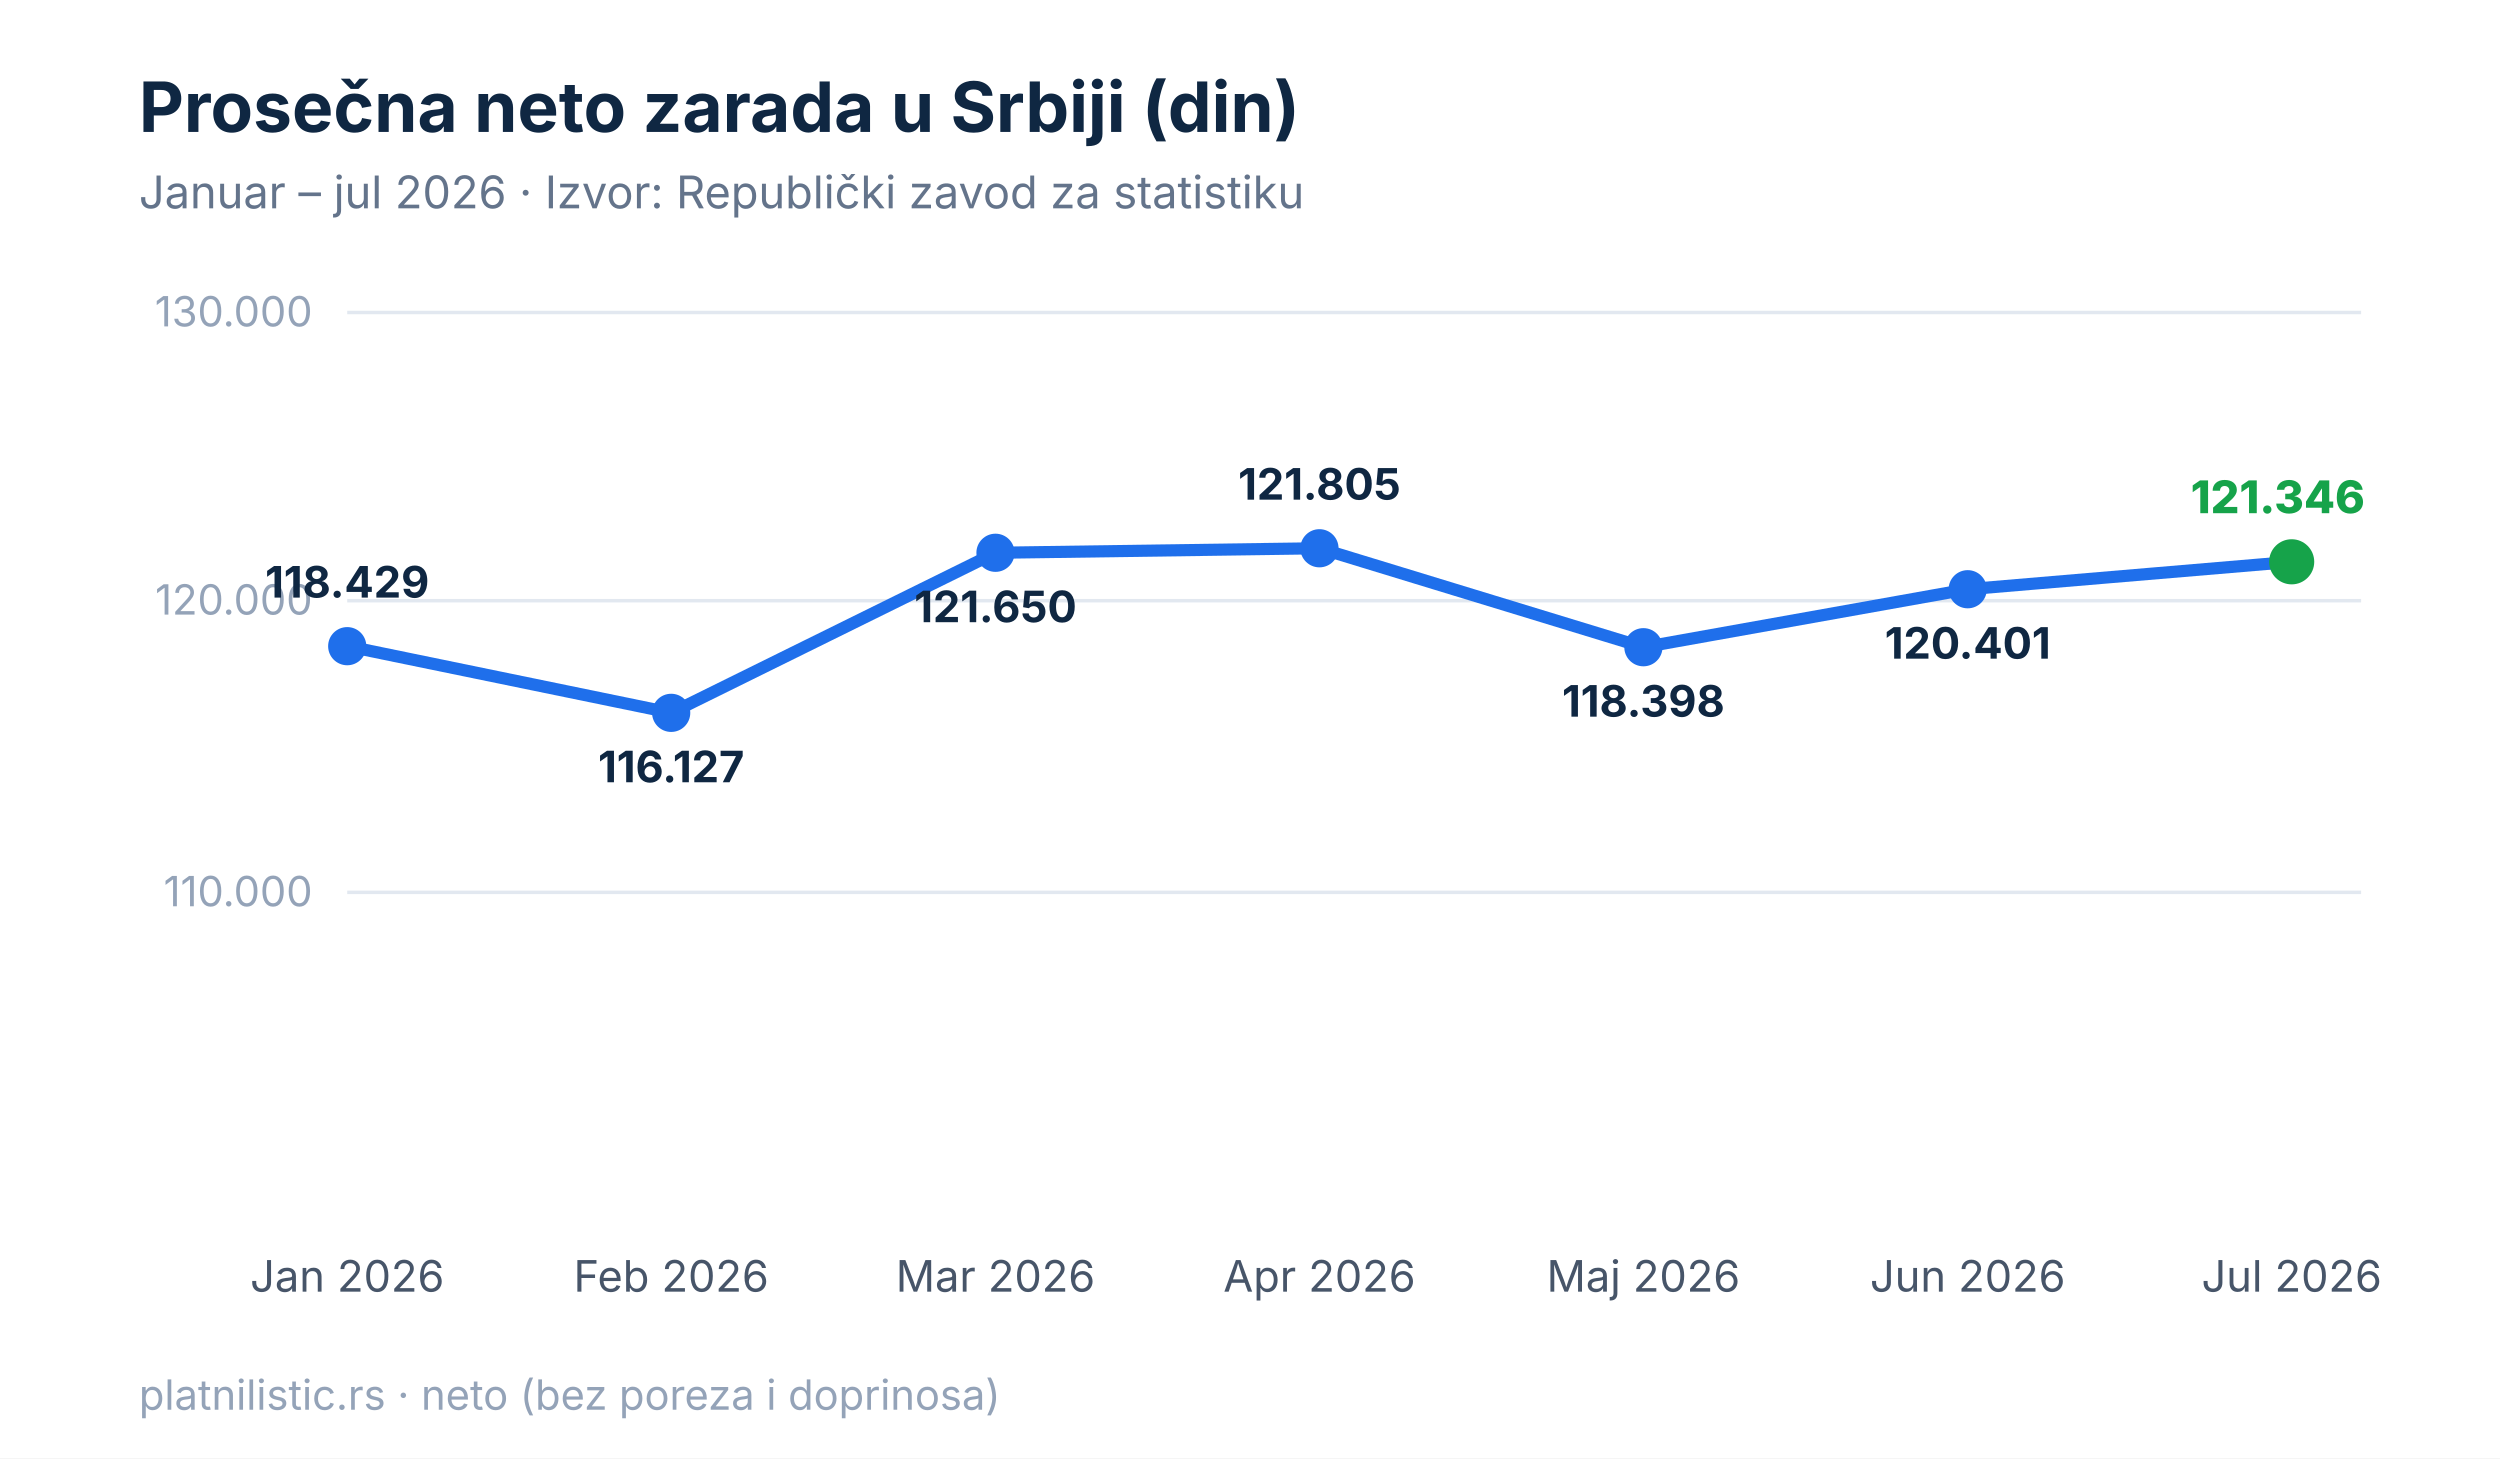
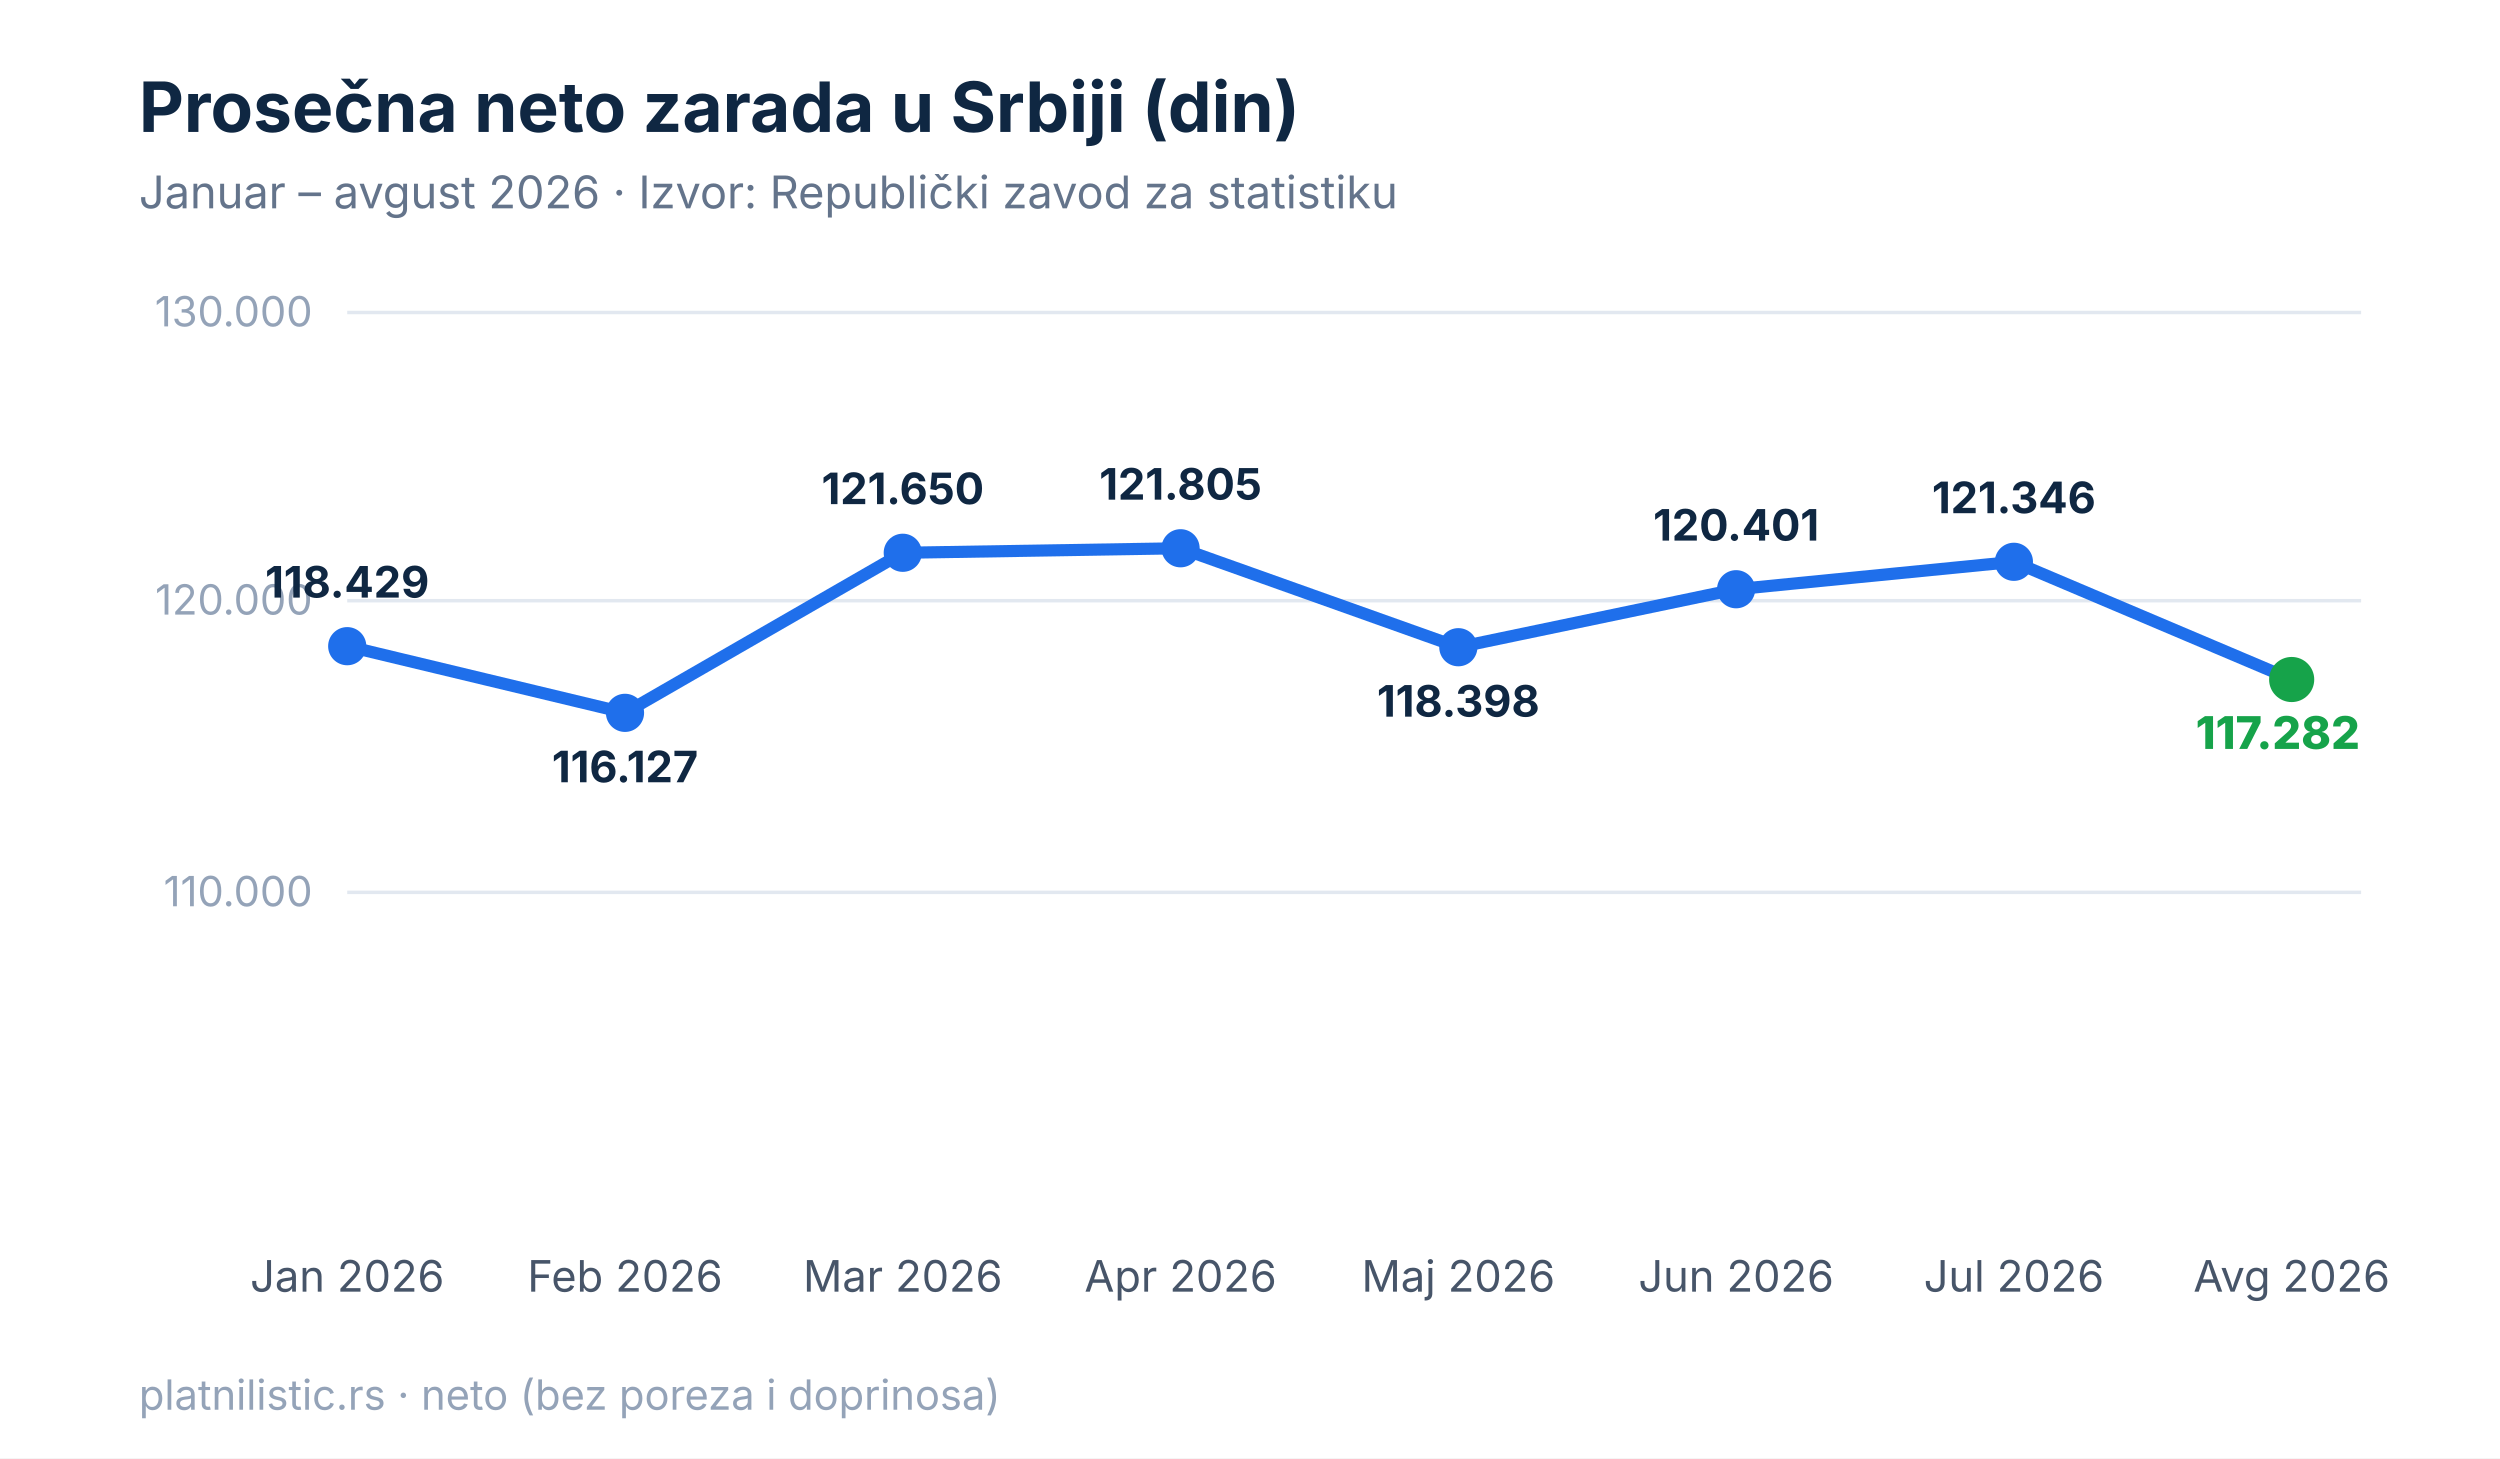
<svg xmlns="http://www.w3.org/2000/svg" viewBox="0 0 720 420" role="img" aria-labelledby="t1 d1" font-family="Inter, Arial, sans-serif">
  <rect width="720" height="420" fill="#ffffff" />
  <text x="40" y="38" font-size="20" font-weight="700" fill="#0f2742">Prosečna neto zarada u Srbiji (din)</text>
-   <text x="40" y="60" font-size="13" fill="#64748b">Januar – jul 2026 · Izvor: Republički zavod za statistiku</text>
+   <text x="40" y="60" font-size="13" fill="#64748b">Januar – avgust 2026 · Izvor: Republički zavod za statistiku</text>
  <g stroke="#e2e8f0" stroke-width="1">
    <line x1="100" y1="90" x2="680" y2="90" />
    <line x1="100" y1="173" x2="680" y2="173" />
    <line x1="100" y1="257" x2="680" y2="257" />
  </g>
  <g font-size="12" fill="#94a3b8" text-anchor="end">
    <text x="90" y="94">130.000</text>
    <text x="90" y="177">120.000</text>
    <text x="90" y="261">110.000</text>
  </g>
-   <polyline points="100.0,186.1 193.3,205.3 286.7,159.2 380.0,157.9 473.3,186.4 566.7,169.7 660.0,161.8" fill="none" stroke="#1f6feb" stroke-width="3.5" stroke-linejoin="round" />
+   <polyline points="100.0,186.1 180.0,205.3 260.0,159.2 340.0,157.9 420.0,186.4 500.0,169.7 580.0,161.8 660.0,195.7" fill="none" stroke="#1f6feb" stroke-width="3.5" stroke-linejoin="round" />
  <g>
    <circle cx="100.0" cy="186.1" r="5.5" fill="#1f6feb" />
    <text x="100.0" y="172.1" font-size="12.5" font-weight="700" fill="#0f2742" text-anchor="middle">118.429</text>
-     <circle cx="193.3" cy="205.3" r="5.5" fill="#1f6feb" />
-     <text x="193.3" y="225.3" font-size="12.5" font-weight="700" fill="#0f2742" text-anchor="middle">116.127</text>
-     <circle cx="286.7" cy="159.2" r="5.5" fill="#1f6feb" />
-     <text x="286.7" y="179.2" font-size="12.5" font-weight="700" fill="#0f2742" text-anchor="middle">121.650</text>
-     <circle cx="380.0" cy="157.9" r="5.5" fill="#1f6feb" />
-     <text x="380.0" y="143.9" font-size="12.5" font-weight="700" fill="#0f2742" text-anchor="middle">121.805</text>
-     <circle cx="473.3" cy="186.4" r="5.5" fill="#1f6feb" />
-     <text x="473.3" y="206.4" font-size="12.5" font-weight="700" fill="#0f2742" text-anchor="middle">118.398</text>
-     <circle cx="566.7" cy="169.7" r="5.5" fill="#1f6feb" />
-     <text x="566.7" y="189.7" font-size="12.5" font-weight="700" fill="#0f2742" text-anchor="middle">120.401</text>
-     <circle cx="660.0" cy="161.8" r="6.5" fill="#16a34a" />
-     <text x="656.0" y="147.8" font-size="13" font-weight="800" fill="#16a34a" text-anchor="middle">121.346</text>
+     <circle cx="180.0" cy="205.3" r="5.5" fill="#1f6feb" />
+     <text x="180.0" y="225.3" font-size="12.5" font-weight="700" fill="#0f2742" text-anchor="middle">116.127</text>
+     <circle cx="260.0" cy="159.2" r="5.5" fill="#1f6feb" />
+     <text x="260.0" y="145.2" font-size="12.5" font-weight="700" fill="#0f2742" text-anchor="middle">121.650</text>
+     <circle cx="340.0" cy="157.9" r="5.5" fill="#1f6feb" />
+     <text x="340.0" y="143.9" font-size="12.5" font-weight="700" fill="#0f2742" text-anchor="middle">121.805</text>
+     <circle cx="420.0" cy="186.4" r="5.5" fill="#1f6feb" />
+     <text x="420.0" y="206.4" font-size="12.5" font-weight="700" fill="#0f2742" text-anchor="middle">118.398</text>
+     <circle cx="500.0" cy="169.7" r="5.5" fill="#1f6feb" />
+     <text x="500.0" y="155.7" font-size="12.5" font-weight="700" fill="#0f2742" text-anchor="middle">120.401</text>
+     <circle cx="580.0" cy="161.8" r="5.5" fill="#1f6feb" />
+     <text x="580.0" y="147.8" font-size="12.5" font-weight="700" fill="#0f2742" text-anchor="middle">121.346</text>
+     <circle cx="660.0" cy="195.7" r="6.5" fill="#16a34a" />
+     <text x="656.0" y="215.7" font-size="13" font-weight="800" fill="#16a34a" text-anchor="middle">117.282</text>
  </g>
  <g font-size="12.5" fill="#475569" text-anchor="middle">
    <text x="100.0" y="372">Jan 2026</text>
-     <text x="193.3" y="372">Feb 2026</text>
-     <text x="286.7" y="372">Mar 2026</text>
-     <text x="380.0" y="372">Apr 2026</text>
-     <text x="473.3" y="372">Maj 2026</text>
-     <text x="566.7" y="372">Jun 2026</text>
-     <text x="660.0" y="372">Jul 2026</text>
+     <text x="180.0" y="372">Feb 2026</text>
+     <text x="260.0" y="372">Mar 2026</text>
+     <text x="340.0" y="372">Apr 2026</text>
+     <text x="420.0" y="372">Maj 2026</text>
+     <text x="500.0" y="372">Jun 2026</text>
+     <text x="580.0" y="372">Jul 2026</text>
+     <text x="660.0" y="372">Avg 2026</text>
  </g>
  <text x="40" y="406" font-size="12" fill="#94a3b8">platnilistic.rs · neto (bez poreza i doprinosa)</text>
</svg>
